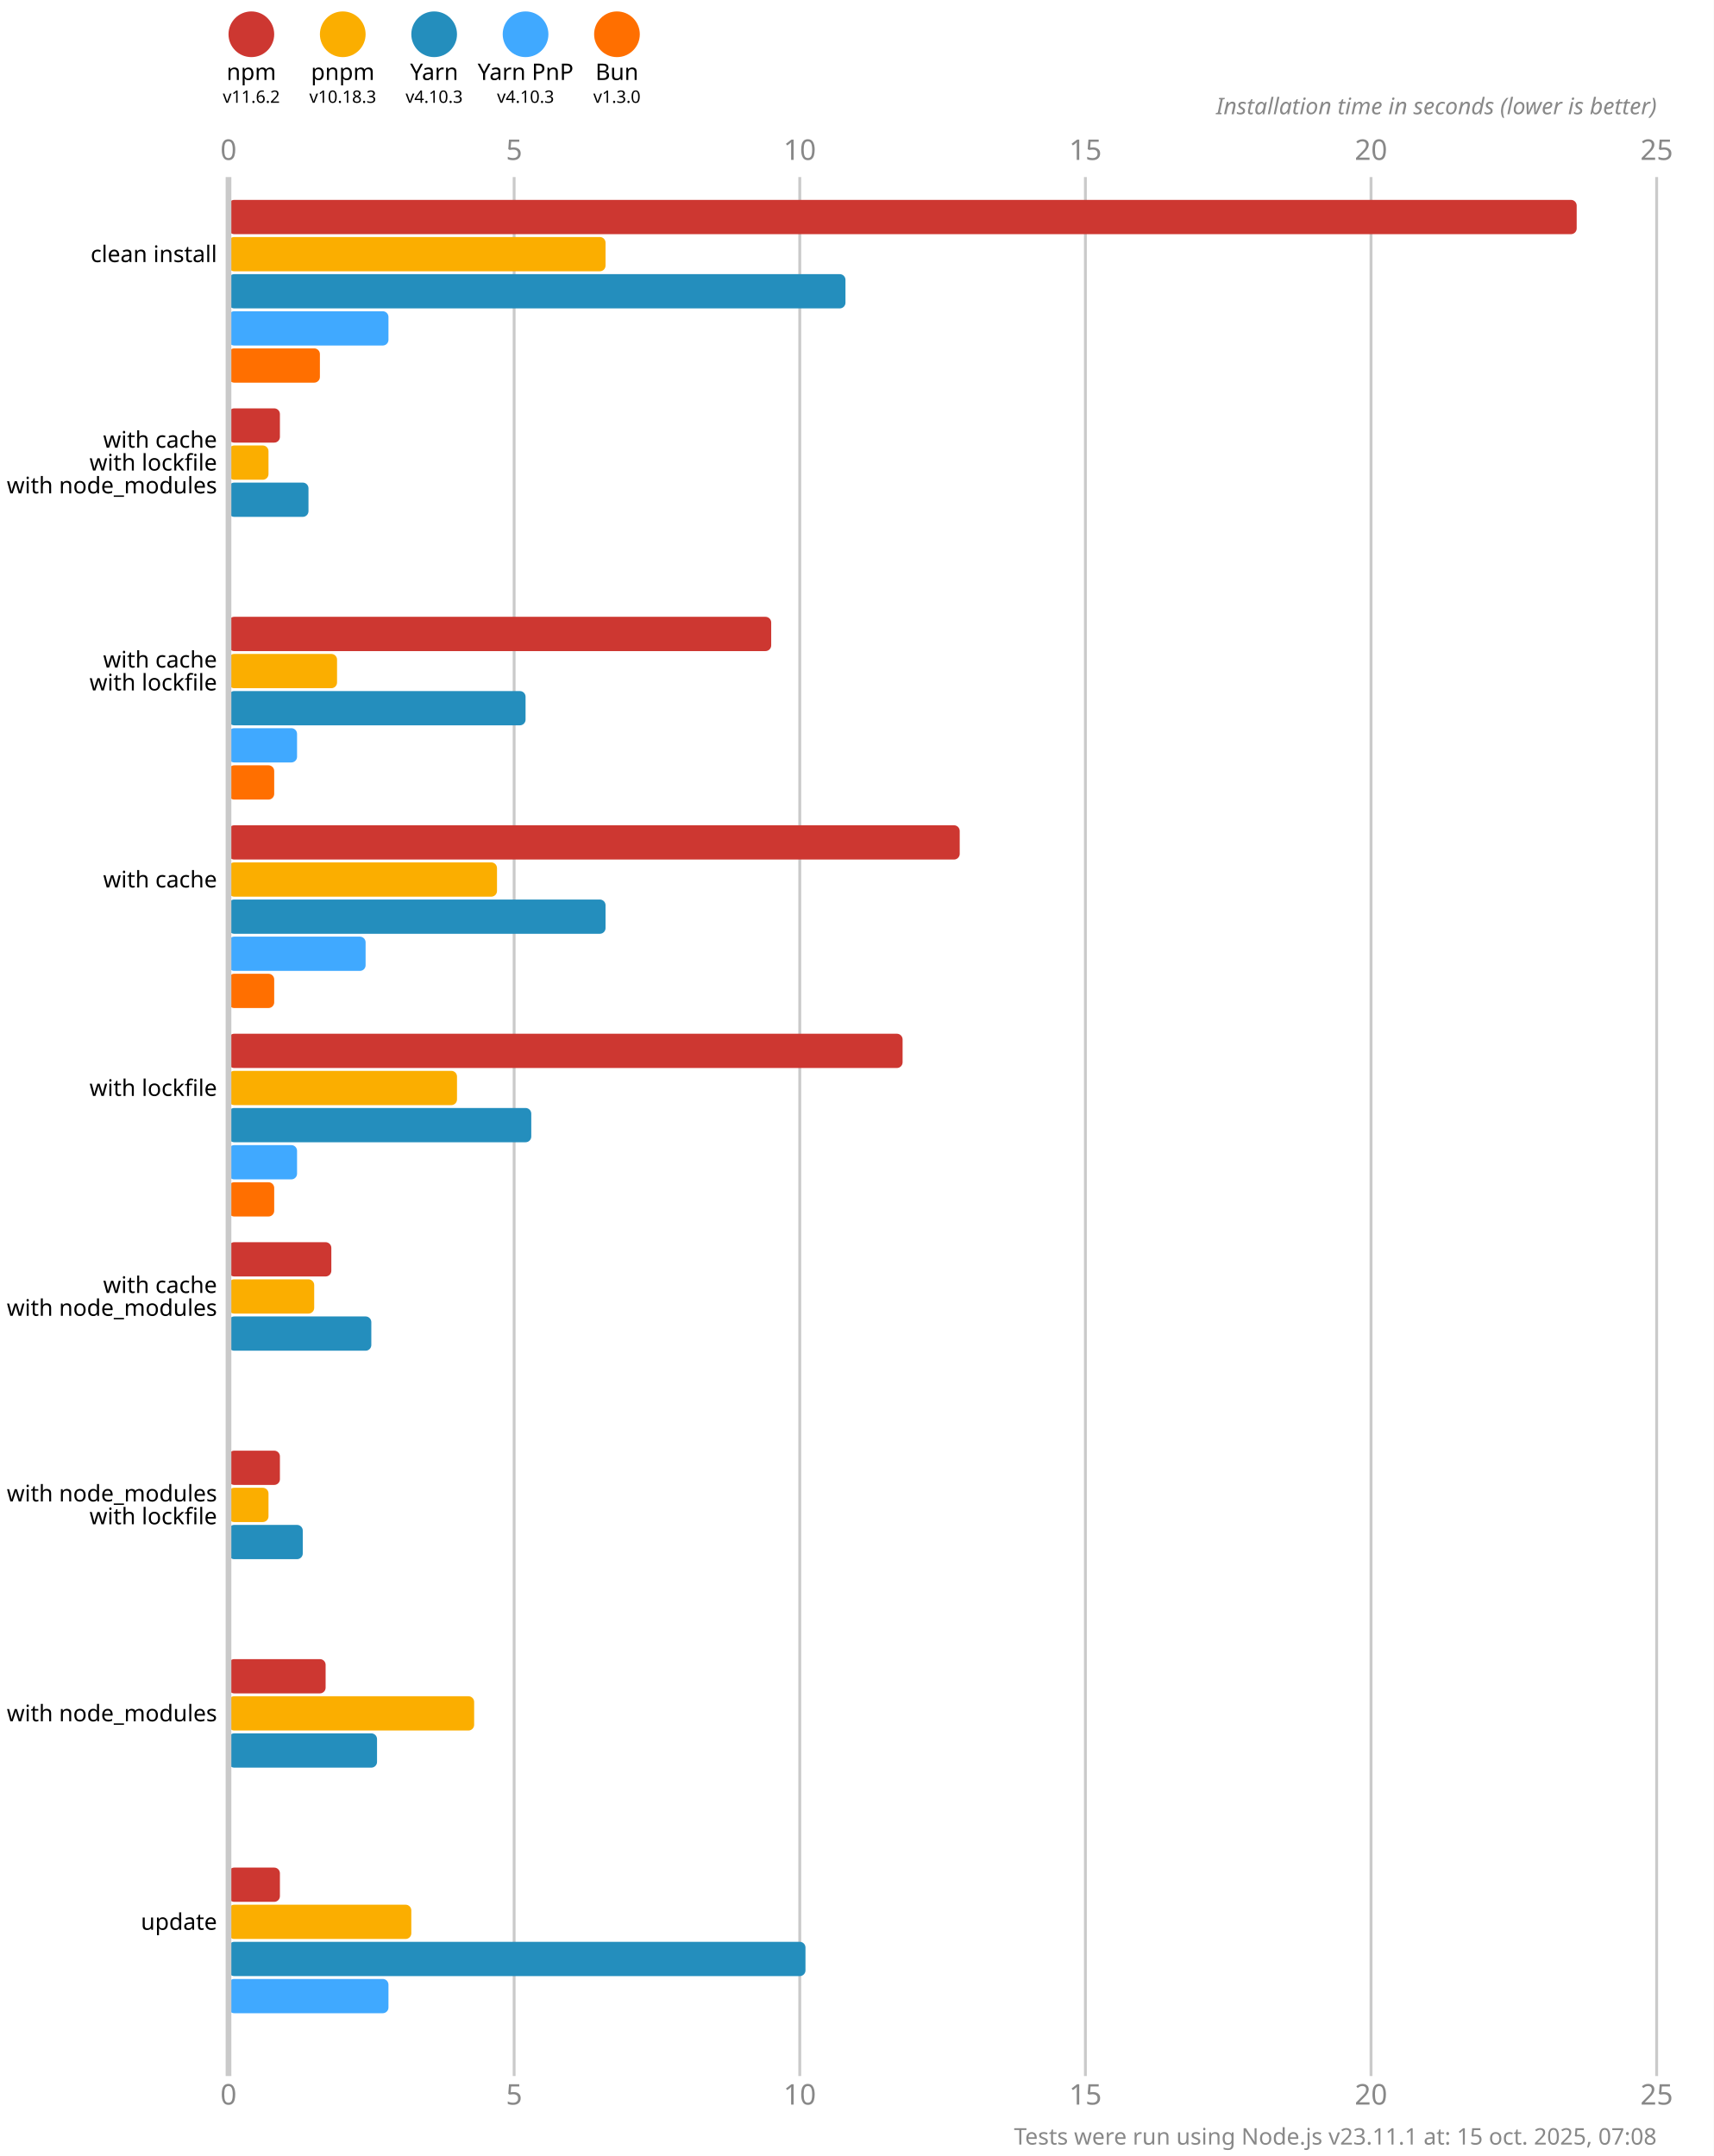
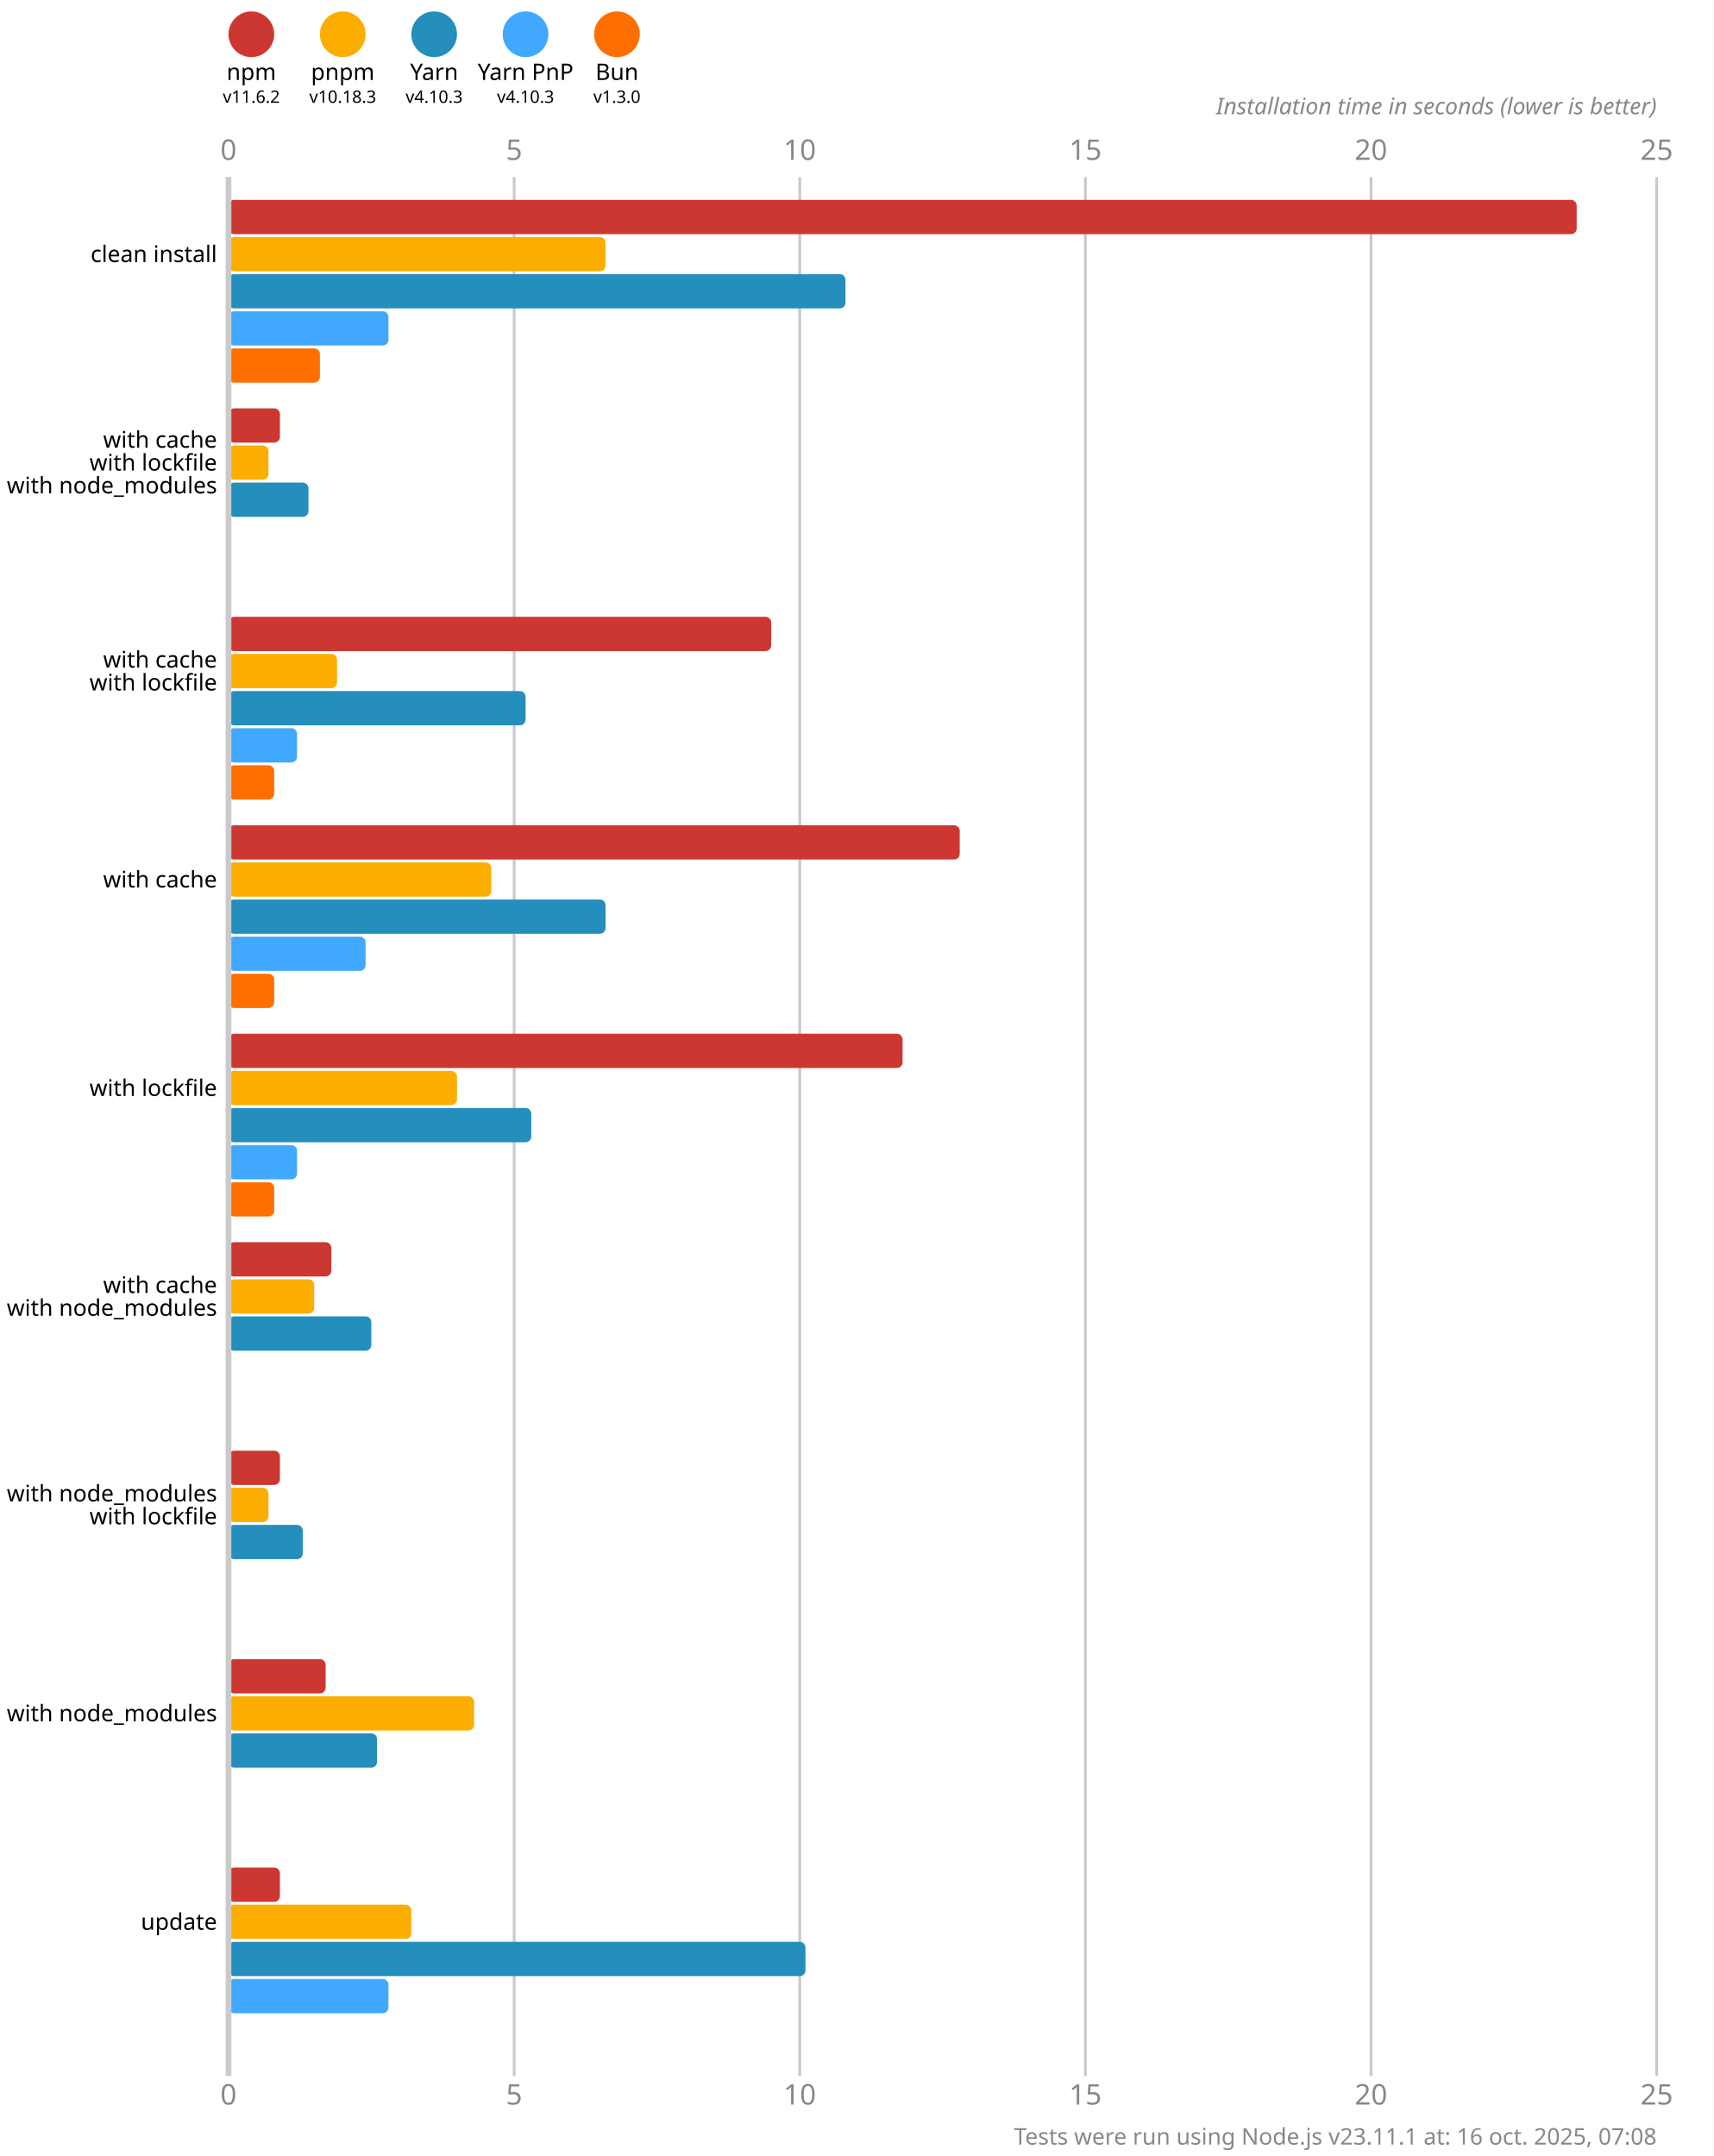
<svg xmlns="http://www.w3.org/2000/svg" version="1.1" viewBox="0 0 300 377.5">
  <style>
    .font { font-family: sans-serif; }
    .s3 { font-size: 3px; }
    .s4 { font-size: 4px; }
    .s5 { font-size: 5px; }
    .line { stroke: #cacaca; }
    .width { stroke-width: 0.5; }
    .text { fill: #888; }
  </style>
  <rect x="0" y="0" width="300" height="377.5" fill="#fff" />
  <circle cx="44" cy="6" r="4" fill="#cd3731" />
  <text x="44" y="14" class="font s4" text-anchor="middle">npm</text>
  <text x="44" y="18" class="font s3" text-anchor="middle">v11.6.2</text>
  <circle cx="60" cy="6" r="4" fill="#fbae00" />
  <text x="60" y="14" class="font s4" text-anchor="middle">pnpm</text>
  <text x="60" y="18" class="font s3" text-anchor="middle">v10.18.3</text>
  <circle cx="76" cy="6" r="4" fill="#248ebd" />
  <text x="76" y="14" class="font s4" text-anchor="middle">Yarn</text>
  <text x="76" y="18" class="font s3" text-anchor="middle">v4.10.3</text>
  <circle cx="92" cy="6" r="4" fill="#40a9ff" />
  <text x="92" y="14" class="font s4" text-anchor="middle">Yarn PnP</text>
  <text x="92" y="18" class="font s3" text-anchor="middle">v4.10.3</text>
  <circle cx="108" cy="6" r="4" fill="#ff6f00" />
  <text x="108" y="14" class="font s4" text-anchor="middle">Bun</text>
  <text x="108" y="18" class="font s3" text-anchor="middle">v1.3.0</text>
  <text x="40" y="28" class="font s5 text" text-anchor="middle">0</text>
  <text x="40" y="368.5" class="font s5 text" text-anchor="middle">0</text>
  <line x1="90" y1="31" x2="90" y2="363.5" class="line width" />
  <text x="90" y="28" class="font s5 text" text-anchor="middle">5</text>
  <text x="90" y="368.5" class="font s5 text" text-anchor="middle">5</text>
  <line x1="140" y1="31" x2="140" y2="363.5" class="line width" />
  <text x="140" y="28" class="font s5 text" text-anchor="middle">10</text>
  <text x="140" y="368.5" class="font s5 text" text-anchor="middle">10</text>
  <line x1="190" y1="31" x2="190" y2="363.5" class="line width" />
  <text x="190" y="28" class="font s5 text" text-anchor="middle">15</text>
  <text x="190" y="368.5" class="font s5 text" text-anchor="middle">15</text>
  <line x1="240" y1="31" x2="240" y2="363.5" class="line width" />
  <text x="240" y="28" class="font s5 text" text-anchor="middle">20</text>
  <text x="240" y="368.5" class="font s5 text" text-anchor="middle">20</text>
  <line x1="290" y1="31" x2="290" y2="363.5" class="line width" />
  <text x="290" y="28" class="font s5 text" text-anchor="middle">25</text>
  <text x="290" y="368.5" class="font s5 text" text-anchor="middle">25</text>
  <text x="290" y="20" class="font s4 text" font-style="italic" text-anchor="end">Installation time in seconds (lower is better)</text>
  <rect x="40" y="35" width="236" height="6" fill="#cd3731" rx="1" ry="1" />
  <rect x="40" y="41.5" width="66" height="6" fill="#fbae00" rx="1" ry="1" />
  <rect x="40" y="48" width="108" height="6" fill="#248ebd" rx="1" ry="1" />
  <rect x="40" y="54.5" width="28" height="6" fill="#40a9ff" rx="1" ry="1" />
  <rect x="40" y="61" width="16" height="6" fill="#ff6f00" rx="1" ry="1" />
  <rect x="40" y="71.5" width="9" height="6" fill="#cd3731" rx="1" ry="1" />
  <rect x="40" y="78" width="7" height="6" fill="#fbae00" rx="1" ry="1" />
  <rect x="40" y="84.5" width="14" height="6" fill="#248ebd" rx="1" ry="1" />
  <rect x="40" y="91" width="0" height="6" fill="#40a9ff" rx="1" ry="1" />
  <rect x="40" y="97.5" width="0" height="6" fill="#ff6f00" rx="1" ry="1" />
  <rect x="40" y="108" width="95" height="6" fill="#cd3731" rx="1" ry="1" />
  <rect x="40" y="114.5" width="19" height="6" fill="#fbae00" rx="1" ry="1" />
  <rect x="40" y="121" width="52" height="6" fill="#248ebd" rx="1" ry="1" />
  <rect x="40" y="127.5" width="12" height="6" fill="#40a9ff" rx="1" ry="1" />
  <rect x="40" y="134" width="8" height="6" fill="#ff6f00" rx="1" ry="1" />
  <rect x="40" y="144.5" width="128" height="6" fill="#cd3731" rx="1" ry="1" />
-   <rect x="40" y="151" width="47" height="6" fill="#fbae00" rx="1" ry="1" />
+   <rect x="40" y="151" width="46" height="6" fill="#fbae00" rx="1" ry="1" />
  <rect x="40" y="157.5" width="66" height="6" fill="#248ebd" rx="1" ry="1" />
  <rect x="40" y="164" width="24" height="6" fill="#40a9ff" rx="1" ry="1" />
  <rect x="40" y="170.5" width="8" height="6" fill="#ff6f00" rx="1" ry="1" />
  <rect x="40" y="181" width="118" height="6" fill="#cd3731" rx="1" ry="1" />
  <rect x="40" y="187.5" width="40" height="6" fill="#fbae00" rx="1" ry="1" />
  <rect x="40" y="194" width="53" height="6" fill="#248ebd" rx="1" ry="1" />
  <rect x="40" y="200.5" width="12" height="6" fill="#40a9ff" rx="1" ry="1" />
  <rect x="40" y="207" width="8" height="6" fill="#ff6f00" rx="1" ry="1" />
  <rect x="40" y="217.5" width="18" height="6" fill="#cd3731" rx="1" ry="1" />
  <rect x="40" y="224" width="15" height="6" fill="#fbae00" rx="1" ry="1" />
  <rect x="40" y="230.5" width="25" height="6" fill="#248ebd" rx="1" ry="1" />
  <rect x="40" y="237" width="0" height="6" fill="#40a9ff" rx="1" ry="1" />
  <rect x="40" y="243.5" width="0" height="6" fill="#ff6f00" rx="1" ry="1" />
  <rect x="40" y="254" width="9" height="6" fill="#cd3731" rx="1" ry="1" />
  <rect x="40" y="260.5" width="7" height="6" fill="#fbae00" rx="1" ry="1" />
  <rect x="40" y="267" width="13" height="6" fill="#248ebd" rx="1" ry="1" />
  <rect x="40" y="273.5" width="0" height="6" fill="#40a9ff" rx="1" ry="1" />
  <rect x="40" y="280" width="0" height="6" fill="#ff6f00" rx="1" ry="1" />
  <rect x="40" y="290.5" width="17" height="6" fill="#cd3731" rx="1" ry="1" />
  <rect x="40" y="297" width="43" height="6" fill="#fbae00" rx="1" ry="1" />
  <rect x="40" y="303.5" width="26" height="6" fill="#248ebd" rx="1" ry="1" />
  <rect x="40" y="310" width="0" height="6" fill="#40a9ff" rx="1" ry="1" />
  <rect x="40" y="316.5" width="0" height="6" fill="#ff6f00" rx="1" ry="1" />
  <rect x="40" y="327" width="9" height="6" fill="#cd3731" rx="1" ry="1" />
  <rect x="40" y="333.5" width="32" height="6" fill="#fbae00" rx="1" ry="1" />
  <rect x="40" y="340" width="101" height="6" fill="#248ebd" rx="1" ry="1" />
  <rect x="40" y="346.5" width="28" height="6" fill="#40a9ff" rx="1" ry="1" />
  <rect x="40" y="353" width="0" height="6" fill="#ff6f00" rx="1" ry="1" />
  <line x1="40" y1="31" x2="40" y2="363.5" class="line" />
  <text x="38" y="44.5" class="font s4" dominant-baseline="middle" text-anchor="end">clean install</text>
  <text x="38" y="77" class="font s4" dominant-baseline="middle" text-anchor="end">with cache</text>
  <text x="38" y="81" class="font s4" dominant-baseline="middle" text-anchor="end">with lockfile</text>
  <text x="38" y="85" class="font s4" dominant-baseline="middle" text-anchor="end">with node_modules</text>
  <text x="38" y="115.5" class="font s4" dominant-baseline="middle" text-anchor="end">with cache</text>
  <text x="38" y="119.5" class="font s4" dominant-baseline="middle" text-anchor="end">with lockfile</text>
  <text x="38" y="154" class="font s4" dominant-baseline="middle" text-anchor="end">with cache</text>
  <text x="38" y="190.5" class="font s4" dominant-baseline="middle" text-anchor="end">with lockfile</text>
  <text x="38" y="225" class="font s4" dominant-baseline="middle" text-anchor="end">with cache</text>
  <text x="38" y="229" class="font s4" dominant-baseline="middle" text-anchor="end">with node_modules</text>
  <text x="38" y="261.5" class="font s4" dominant-baseline="middle" text-anchor="end">with node_modules</text>
  <text x="38" y="265.5" class="font s4" dominant-baseline="middle" text-anchor="end">with lockfile</text>
  <text x="38" y="300" class="font s4" dominant-baseline="middle" text-anchor="end">with node_modules</text>
  <text x="38" y="336.5" class="font s4" dominant-baseline="middle" text-anchor="end">update</text>
-   <text x="290" y="375.5" class="font s4 text" text-anchor="end">Tests were run using Node.js v23.11.1 at: 15 oct. 2025, 07:08</text>
+   <text x="290" y="375.5" class="font s4 text" text-anchor="end">Tests were run using Node.js v23.11.1 at: 16 oct. 2025, 07:08</text>
</svg>
